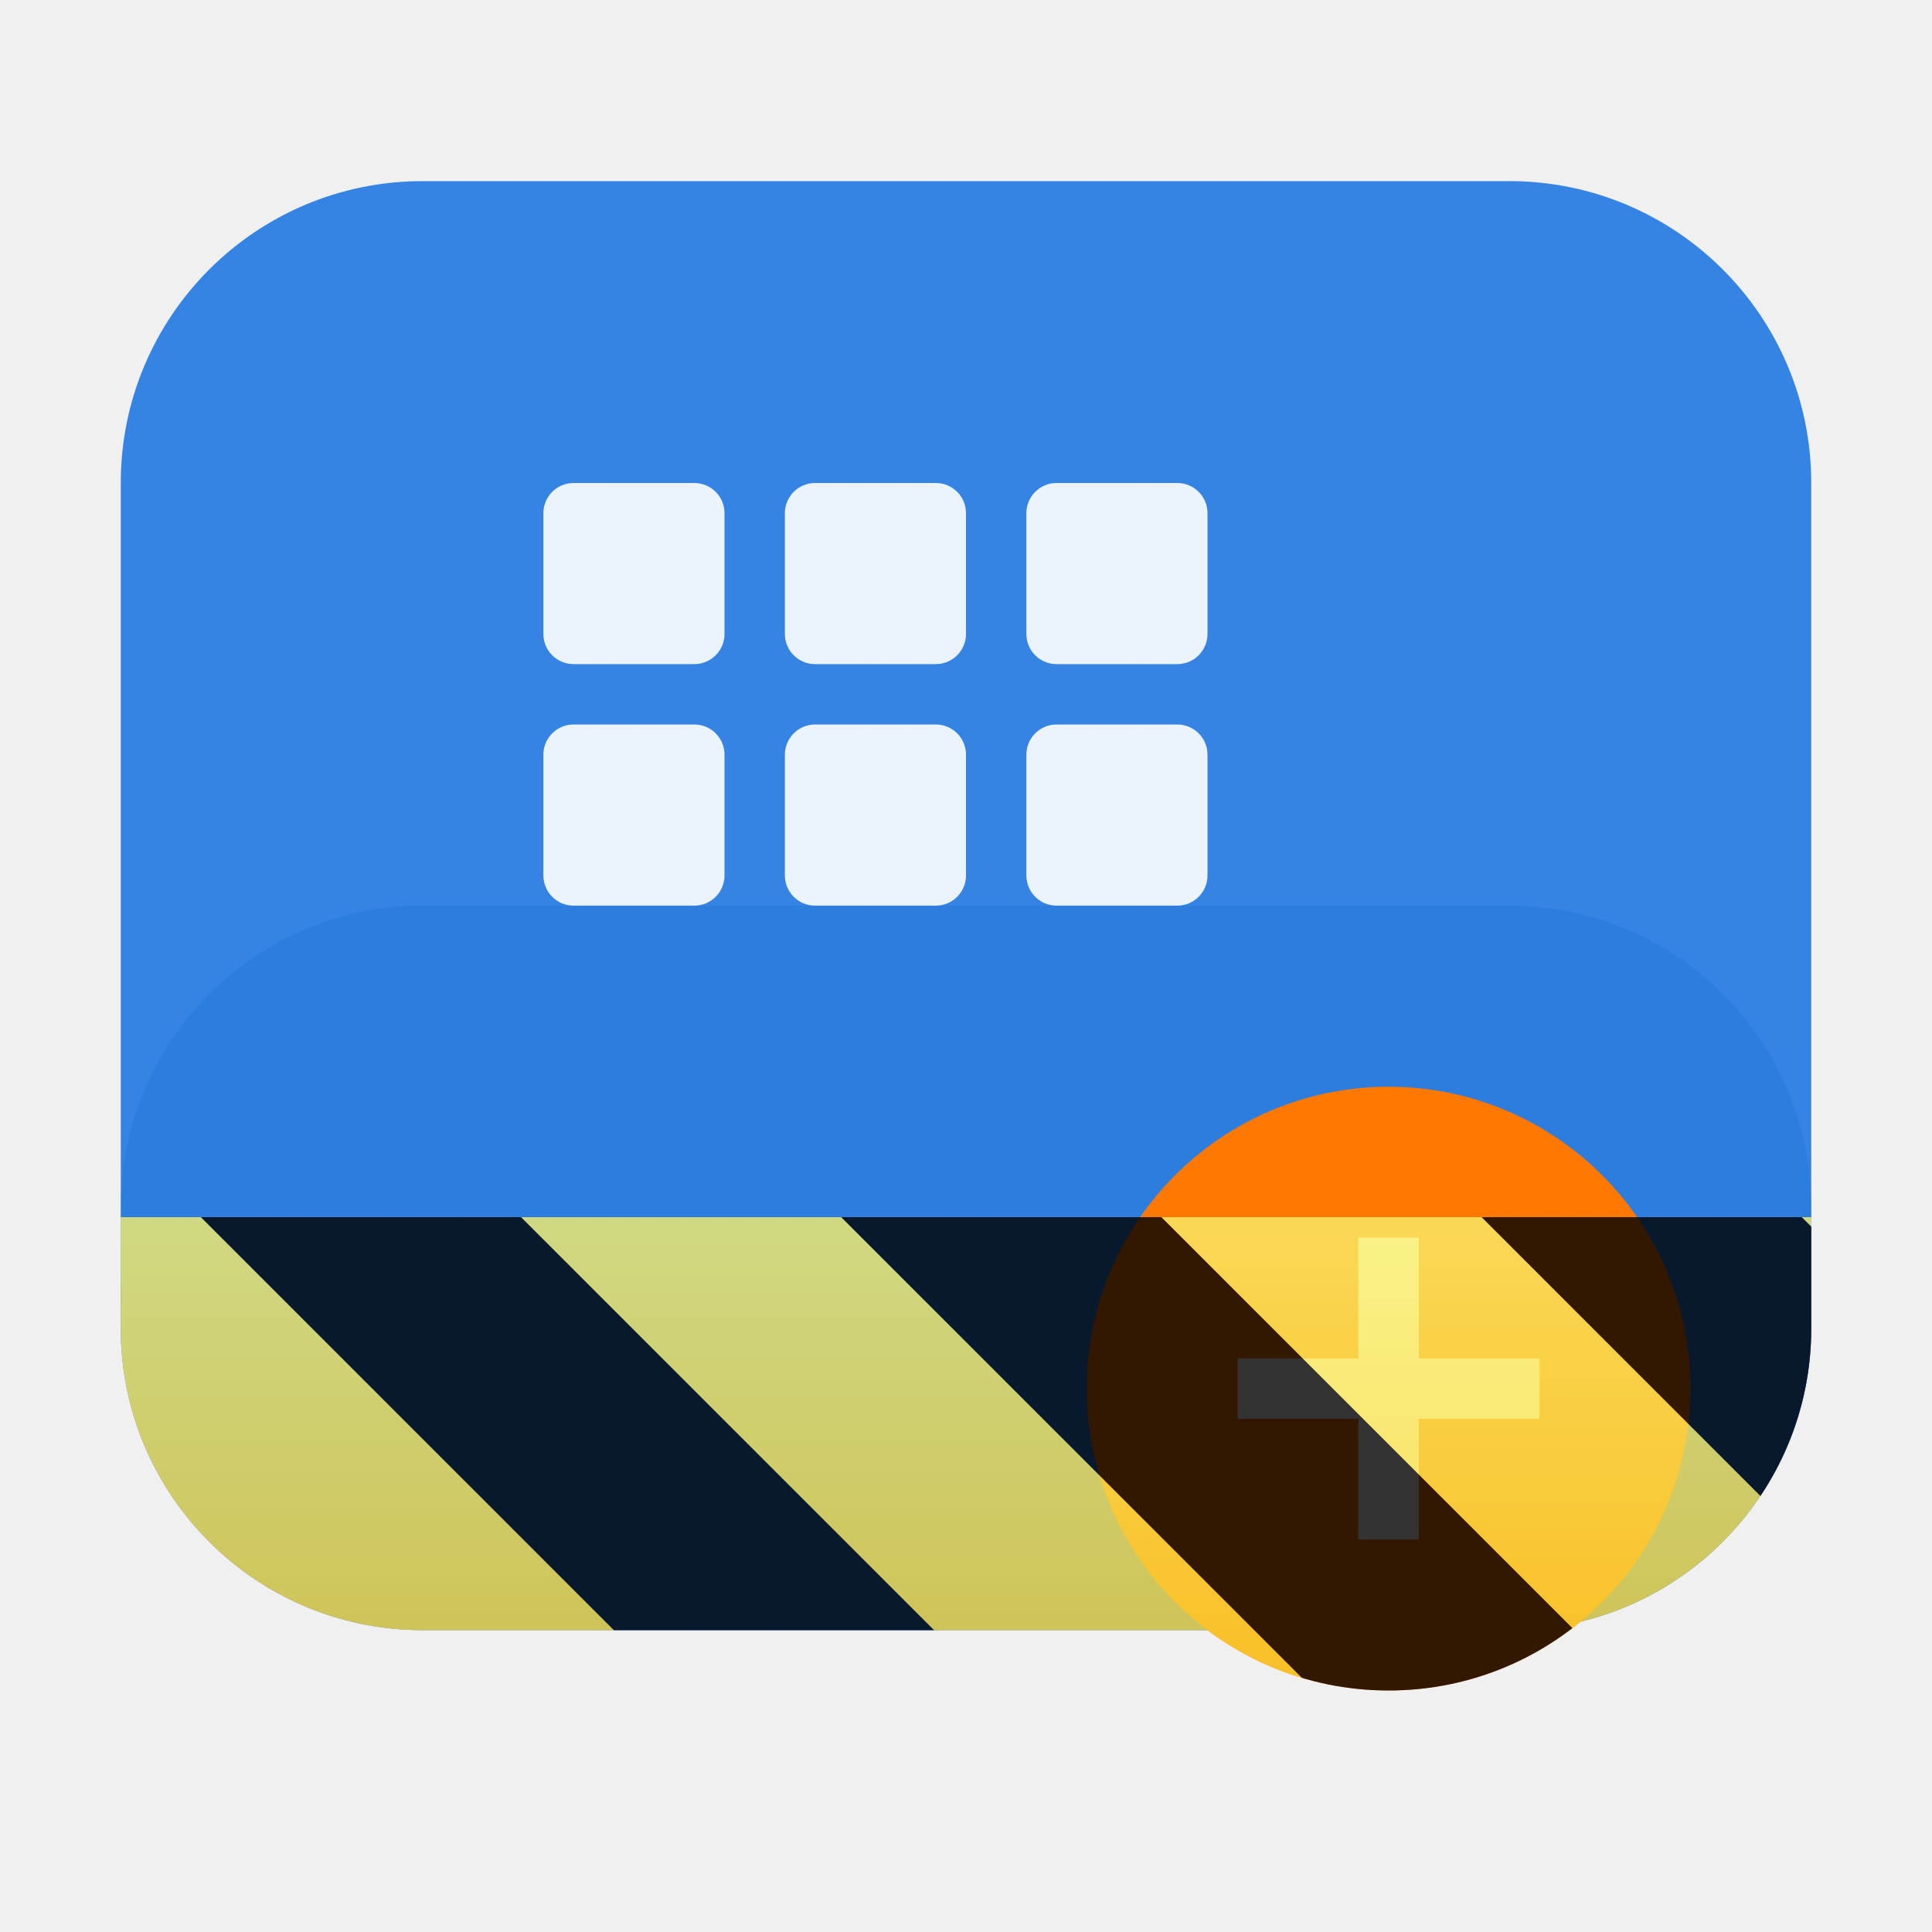
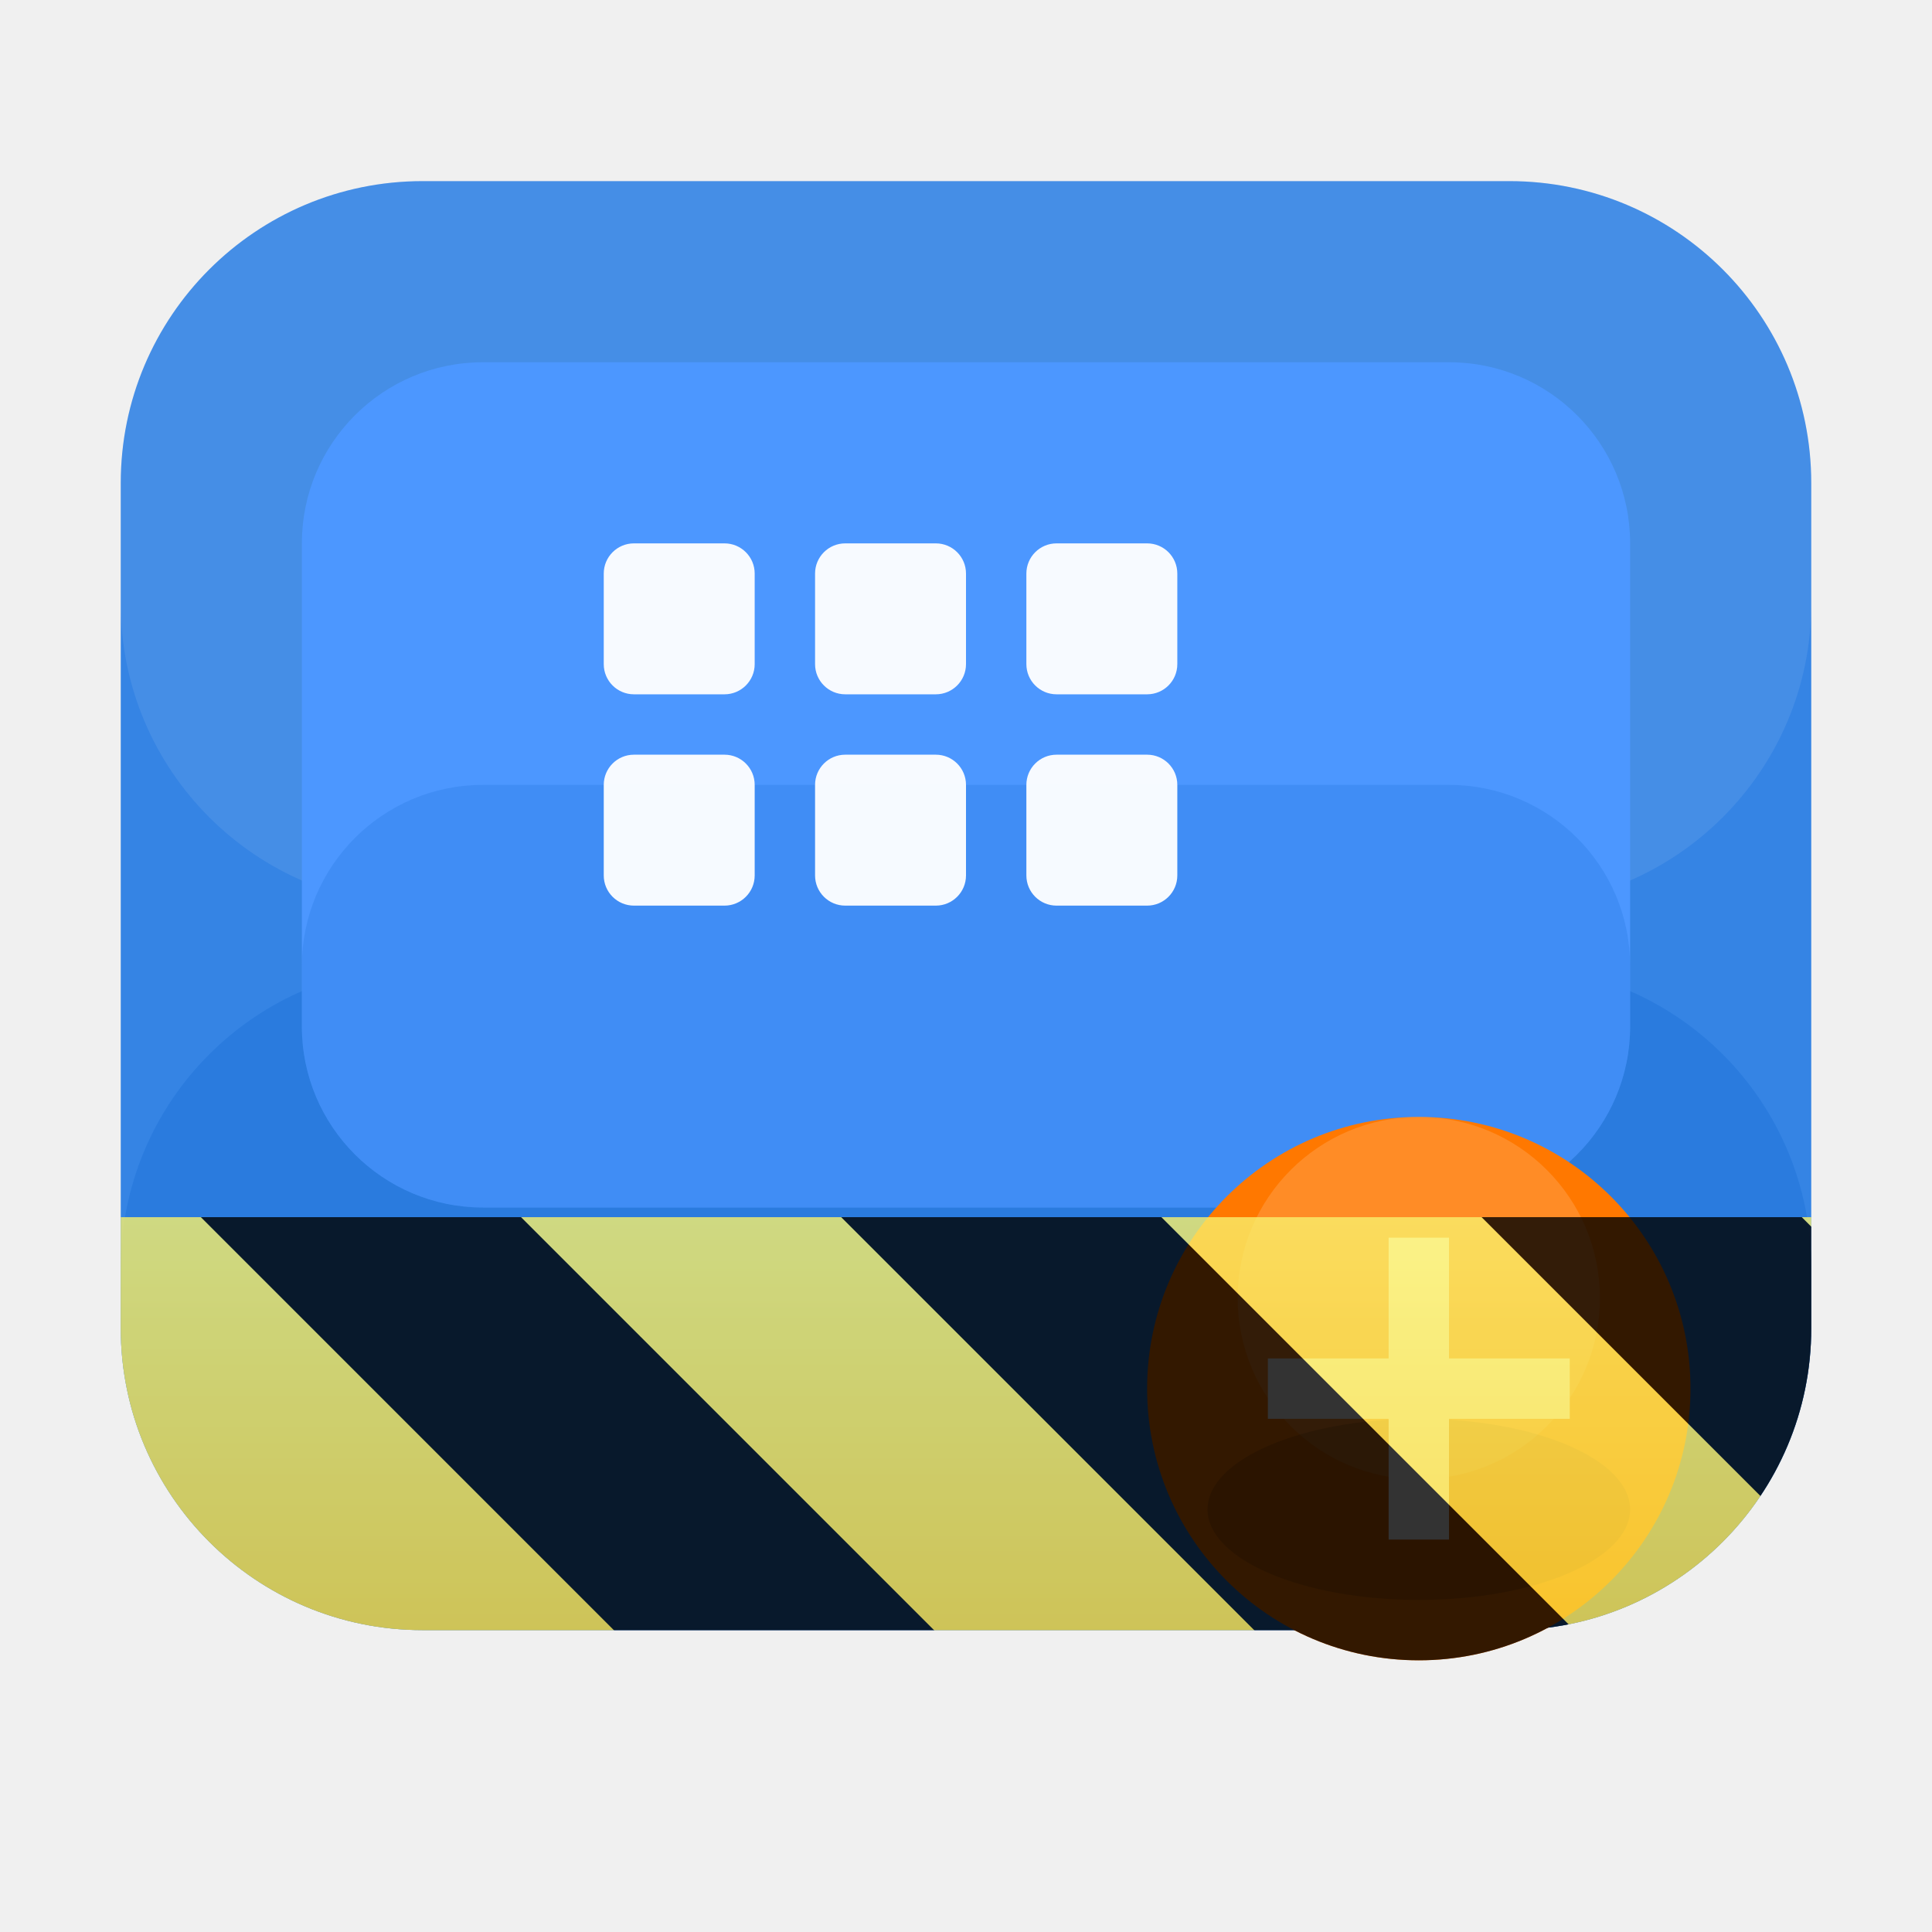
<svg xmlns="http://www.w3.org/2000/svg" xmlns:xlink="http://www.w3.org/1999/xlink" height="128px" viewBox="0 0 128 128" width="128px">
  <defs>
    <filter id="a" height="100%" width="100%" x="0%" y="0%">
      <feColorMatrix color-interpolation-filters="sRGB" values="0 0 0 0 1 0 0 0 0 1 0 0 0 0 1 0 0 0 1 0" />
    </filter>
    <mask id="b">
      <g filter="url(#a)">
-         <rect fill-opacity="0.35" height="153.6" width="153.6" x="-12.8" y="-12.8" />
+         <rect fill-opacity="0.08" height="153.6" width="153.6" x="-12.8" y="-12.8" />
      </g>
    </mask>
    <mask id="c">
      <g filter="url(#a)">
-         <rect fill-opacity="0.9" height="153.6" width="153.6" x="-12.8" y="-12.8" />
+         <rect fill-opacity="0.45" height="153.6" width="153.6" x="-12.8" y="-12.8" />
      </g>
    </mask>
    <mask id="d">
      <g filter="url(#a)">
-         <rect fill-opacity="0.35" height="221.184" width="221.184" x="-46.592" y="-46.592" />
+         <rect fill-opacity="0.25" height="153.6" width="153.6" x="-12.8" y="-12.8" />
      </g>
    </mask>
-     <clipPath id="e">
+     <mask id="e">
+       <g filter="url(#a)">
+         <rect fill-opacity="0.95" height="153.6" width="153.6" x="-12.8" y="-12.8" />
+       </g>
+     </mask>
+     <mask id="f">
+       <g filter="url(#a)">
+         <rect fill-opacity="0.15" height="153.6" width="153.6" x="-12.8" y="-12.8" />
+       </g>
+     </mask>
+     <mask id="g">
+       <g filter="url(#a)">
+         <rect fill-opacity="0.15" height="153.6" width="153.6" x="-12.8" y="-12.8" />
+       </g>
+     </mask>
+     <mask id="h">
+       <g filter="url(#a)">
+         <rect fill-opacity="0.08" height="221.184" width="221.184" x="-46.592" y="-46.592" />
+       </g>
+     </mask>
+     <clipPath id="i">
      <rect height="128" width="128" />
    </clipPath>
-     <g id="f" clip-path="url(#e)">
-       <path d="m 28 60 h 72 c 11.047 0 20 8.953 20 20 v 8 c 0 11.047 -8.953 20 -20 20 h -72 c -11.047 0 -20 -8.953 -20 -20 v -8 c 0 -11.047 8.953 -20 20 -20 z m 0 0" fill="#1c71d8" />
+     <g id="j" clip-path="url(#i)">
+       <path d="m 28 12 h 72 c 11.047 0 20 8.953 20 20 v 8 c 0 11.047 -8.953 20 -20 20 h -72 c -11.047 0 -20 -8.953 -20 -20 v -8 c 0 -11.047 8.953 -20 20 -20 z m 0 0" fill="#ffffff" />
    </g>
-     <mask id="g">
+     <mask id="k">
      <g filter="url(#a)">
-         <rect fill-opacity="0.9" height="221.184" width="221.184" x="-46.592" y="-46.592" />
+         <rect fill-opacity="0.45" height="221.184" width="221.184" x="-46.592" y="-46.592" />
      </g>
    </mask>
-     <clipPath id="h">
+     <clipPath id="l">
      <rect height="128" width="128" />
    </clipPath>
-     <g id="i" clip-path="url(#h)">
-       <path d="m 38 32 h 8 c 1.105 0 2 0.895 2 2 v 8 c 0 1.105 -0.895 2 -2 2 h -8 c -1.105 0 -2 -0.895 -2 -2 v -8 c 0 -1.105 0.895 -2 2 -2 z m 0 0" fill="#ffffff" />
-       <path d="m 54 32 h 8 c 1.105 0 2 0.895 2 2 v 8 c 0 1.105 -0.895 2 -2 2 h -8 c -1.105 0 -2 -0.895 -2 -2 v -8 c 0 -1.105 0.895 -2 2 -2 z m 0 0" fill="#ffffff" />
-       <path d="m 70 32 h 8 c 1.105 0 2 0.895 2 2 v 8 c 0 1.105 -0.895 2 -2 2 h -8 c -1.105 0 -2 -0.895 -2 -2 v -8 c 0 -1.105 0.895 -2 2 -2 z m 0 0" fill="#ffffff" />
-       <path d="m 38 48 h 8 c 1.105 0 2 0.895 2 2 v 8 c 0 1.105 -0.895 2 -2 2 h -8 c -1.105 0 -2 -0.895 -2 -2 v -8 c 0 -1.105 0.895 -2 2 -2 z m 0 0" fill="#ffffff" />
-       <path d="m 54 48 h 8 c 1.105 0 2 0.895 2 2 v 8 c 0 1.105 -0.895 2 -2 2 h -8 c -1.105 0 -2 -0.895 -2 -2 v -8 c 0 -1.105 0.895 -2 2 -2 z m 0 0" fill="#ffffff" />
-       <path d="m 70 48 h 8 c 1.105 0 2 0.895 2 2 v 8 c 0 1.105 -0.895 2 -2 2 h -8 c -1.105 0 -2 -0.895 -2 -2 v -8 c 0 -1.105 0.895 -2 2 -2 z m 0 0" fill="#ffffff" />
+     <g id="m" clip-path="url(#l)">
+       <path d="m 28 64 h 72 c 11.047 0 20 8.953 20 20 v 4 c 0 11.047 -8.953 20 -20 20 h -72 c -11.047 0 -20 -8.953 -20 -20 v -4 c 0 -11.047 8.953 -20 20 -20 z m 0 0" fill="#1c71d8" />
    </g>
-     <clipPath id="j">
+     <mask id="n">
+       <g filter="url(#a)">
+         <rect fill-opacity="0.25" height="221.184" width="221.184" x="-46.592" y="-46.592" />
+       </g>
+     </mask>
+     <clipPath id="o">
      <rect height="128" width="128" />
    </clipPath>
-     <clipPath id="k">
+     <g id="p" clip-path="url(#o)">
+       <path d="m 32 52 h 64 c 6.629 0 12 5.371 12 12 v 4 c 0 6.629 -5.371 12 -12 12 h -64 c -6.629 0 -12 -5.371 -12 -12 v -4 c 0 -6.629 5.371 -12 12 -12 z m 0 0" fill="#1c71d8" />
+     </g>
+     <mask id="q">
+       <g filter="url(#a)">
+         <rect fill-opacity="0.95" height="221.184" width="221.184" x="-46.592" y="-46.592" />
+       </g>
+     </mask>
+     <clipPath id="r">
      <rect height="128" width="128" />
    </clipPath>
-     <mask id="l">
+     <g id="s" clip-path="url(#r)">
+       <path d="m 42 36 h 6 c 1.105 0 2 0.895 2 2 v 6 c 0 1.105 -0.895 2 -2 2 h -6 c -1.105 0 -2 -0.895 -2 -2 v -6 c 0 -1.105 0.895 -2 2 -2 z m 0 0" fill="#ffffff" />
+       <path d="m 56 36 h 6 c 1.105 0 2 0.895 2 2 v 6 c 0 1.105 -0.895 2 -2 2 h -6 c -1.105 0 -2 -0.895 -2 -2 v -6 c 0 -1.105 0.895 -2 2 -2 z m 0 0" fill="#ffffff" />
+       <path d="m 70 36 h 6 c 1.105 0 2 0.895 2 2 v 6 c 0 1.105 -0.895 2 -2 2 h -6 c -1.105 0 -2 -0.895 -2 -2 v -6 c 0 -1.105 0.895 -2 2 -2 z m 0 0" fill="#ffffff" />
+       <path d="m 42 50 h 6 c 1.105 0 2 0.895 2 2 v 6 c 0 1.105 -0.895 2 -2 2 h -6 c -1.105 0 -2 -0.895 -2 -2 v -6 c 0 -1.105 0.895 -2 2 -2 z m 0 0" fill="#ffffff" />
+       <path d="m 56 50 h 6 c 1.105 0 2 0.895 2 2 v 6 c 0 1.105 -0.895 2 -2 2 h -6 c -1.105 0 -2 -0.895 -2 -2 v -6 c 0 -1.105 0.895 -2 2 -2 z m 0 0" fill="#ffffff" />
+       <path d="m 70 50 h 6 c 1.105 0 2 0.895 2 2 v 6 c 0 1.105 -0.895 2 -2 2 h -6 c -1.105 0 -2 -0.895 -2 -2 v -6 c 0 -1.105 0.895 -2 2 -2 z m 0 0" fill="#ffffff" />
+     </g>
+     <mask id="t">
      <g filter="url(#a)">
-         <g clip-path="url(#k)" filter="url(#a)">
-           <g clip-path="url(#j)">
+         <rect fill-opacity="0.15" height="221.184" width="221.184" x="-46.592" y="-46.592" />
+       </g>
+     </mask>
+     <clipPath id="u">
+       <rect height="128" width="128" />
+     </clipPath>
+     <g id="v" clip-path="url(#u)">
+       <path d="m 106 86 c 0 6.629 -5.371 12 -12 12 s -12 -5.371 -12 -12 s 5.371 -12 12 -12 s 12 5.371 12 12 z m 0 0" fill="#ffffff" />
+     </g>
+     <mask id="w">
+       <g filter="url(#a)">
+         <rect fill-opacity="0.15" height="221.184" width="221.184" x="-46.592" y="-46.592" />
+       </g>
+     </mask>
+     <clipPath id="x">
+       <rect height="128" width="128" />
+     </clipPath>
+     <g id="y" clip-path="url(#x)">
+       <path d="m 108 100 c 0 3.312 -6.27 6 -14 6 s -14 -2.688 -14 -6 s 6.27 -6 14 -6 s 14 2.688 14 6 z m 0 0" />
+     </g>
+     <clipPath id="z">
+       <rect height="128" width="128" />
+     </clipPath>
+     <clipPath id="A">
+       <rect height="128" width="128" />
+     </clipPath>
+     <mask id="B">
+       <g filter="url(#a)">
+         <g clip-path="url(#A)" filter="url(#a)">
+           <g clip-path="url(#z)">
            <path d="m 28 12 h 72 c 11.047 0 20 8.953 20 20 v 56 c 0 11.047 -8.953 20 -20 20 h -72 c -11.047 0 -20 -8.953 -20 -20 v -56 c 0 -11.047 8.953 -20 20 -20 z m 0 0" fill="#3584e4" />
-             <g mask="url(#d)">
-               <use xlink:href="#f" />
+             <g mask="url(#h)">
+               <use xlink:href="#j" />
            </g>
-             <g mask="url(#g)">
-               <use xlink:href="#i" />
+             <g mask="url(#k)">
+               <use xlink:href="#m" />
            </g>
-             <path d="m 112 92 c 0 11.047 -8.953 20 -20 20 s -20 -8.953 -20 -20 s 8.953 -20 20 -20 s 20 8.953 20 20 z m 0 0" fill="#ff7800" />
-             <path d="m 90 82 h 4 v 20 h -4 z m 0 0" fill="#ffffff" />
-             <path d="m 82 90 h 20 v 4 h -20 z m 0 0" fill="#ffffff" />
+             <path d="m 32 24 h 64 c 6.629 0 12 5.371 12 12 v 32 c 0 6.629 -5.371 12 -12 12 h -64 c -6.629 0 -12 -5.371 -12 -12 v -32 c 0 -6.629 5.371 -12 12 -12 z m 0 0" fill="#4c97ff" />
+             <g mask="url(#n)">
+               <use xlink:href="#p" />
+             </g>
+             <g mask="url(#q)">
+               <use xlink:href="#s" />
+             </g>
+             <path d="m 112 92 c 0 9.941 -8.059 18 -18 18 s -18 -8.059 -18 -18 s 8.059 -18 18 -18 s 18 8.059 18 18 z m 0 0" fill="#ff7800" />
+             <g mask="url(#t)">
+               <use xlink:href="#v" />
+             </g>
+             <g mask="url(#w)">
+               <use xlink:href="#y" />
+             </g>
+             <path d="m 92 82 h 4 v 20 h -4 z m 0 0" fill="#ffffff" />
+             <path d="m 84 90 h 20 v 4 h -20 z m 0 0" fill="#ffffff" />
          </g>
        </g>
      </g>
    </mask>
-     <mask id="m">
+     <mask id="C">
      <g filter="url(#a)">
        <rect fill-opacity="0.8" height="184.32" width="184.32" x="-28.16" y="-28.16" />
      </g>
    </mask>
-     <linearGradient id="n" gradientTransform="matrix(0 0.37 -0.98462 0 295.385 -30.36)" gradientUnits="userSpaceOnUse" x1="300" x2="428" y1="235" y2="235">
+     <linearGradient id="D" gradientTransform="matrix(0 0.37 -0.98462 0 295.385 -30.36)" gradientUnits="userSpaceOnUse" x1="300" x2="428" y1="235" y2="235">
      <stop offset="0" stop-color="#f9f06b" />
      <stop offset="1" stop-color="#f5c211" />
    </linearGradient>
-     <clipPath id="o">
+     <clipPath id="E">
      <rect height="128" width="128" />
    </clipPath>
-     <clipPath id="p">
+     <clipPath id="F">
      <rect height="128" width="128" />
    </clipPath>
  </defs>
  <path d="m 28 12 h 72 c 11.047 0 20 8.953 20 20 v 56 c 0 11.047 -8.953 20 -20 20 h -72 c -11.047 0 -20 -8.953 -20 -20 v -56 c 0 -11.047 8.953 -20 20 -20 z m 0 0" fill="#3584e4" />
  <g mask="url(#b)">
-     <use xlink:href="#f" />
+     <use xlink:href="#j" />
  </g>
  <g mask="url(#c)">
-     <use xlink:href="#i" />
+     <use xlink:href="#m" />
  </g>
-   <path d="m 112 92 c 0 11.047 -8.953 20 -20 20 s -20 -8.953 -20 -20 s 8.953 -20 20 -20 s 20 8.953 20 20 z m 0 0" fill="#ff7800" />
-   <path d="m 90 82 h 4 v 20 h -4 z m 0 0" fill="#ffffff" />
-   <path d="m 82 90 h 20 v 4 h -20 z m 0 0" fill="#ffffff" />
-   <g mask="url(#l)">
-     <g clip-path="url(#p)">
-       <g mask="url(#m)">
-         <g clip-path="url(#o)">
-           <path d="m 128 80.641 v 47.359 h -128 v -47.359 z m 0 0" fill="url(#n)" />
+   <path d="m 32 24 h 64 c 6.629 0 12 5.371 12 12 v 32 c 0 6.629 -5.371 12 -12 12 h -64 c -6.629 0 -12 -5.371 -12 -12 v -32 c 0 -6.629 5.371 -12 12 -12 z m 0 0" fill="#4c97ff" />
+   <g mask="url(#d)">
+     <use xlink:href="#p" />
+   </g>
+   <g mask="url(#e)">
+     <use xlink:href="#s" />
+   </g>
+   <path d="m 112 92 c 0 9.941 -8.059 18 -18 18 s -18 -8.059 -18 -18 s 8.059 -18 18 -18 s 18 8.059 18 18 z m 0 0" fill="#ff7800" />
+   <g mask="url(#f)">
+     <use xlink:href="#v" />
+   </g>
+   <g mask="url(#g)">
+     <use xlink:href="#y" />
+   </g>
+   <path d="m 92 82 h 4 v 20 h -4 z m 0 0" fill="#ffffff" />
+   <path d="m 84 90 h 20 v 4 h -20 z m 0 0" fill="#ffffff" />
+   <g mask="url(#B)">
+     <g clip-path="url(#F)">
+       <g mask="url(#C)">
+         <g clip-path="url(#E)">
+           <path d="m 128 80.641 v 47.359 h -128 v -47.359 z m 0 0" fill="url(#D)" />
          <path d="m 13.309 80.641 l 47.355 47.359 h 21.215 l -47.359 -47.359 z m 42.422 0 l 47.363 47.359 h 21.215 l -47.363 -47.359 z m 42.43 0 l 29.84 29.84 v -21.211 l -8.629 -8.629 z m -98.16 7.906 v 21.215 l 18.238 18.238 h 21.215 z m 0 0" />
        </g>
      </g>
    </g>
  </g>
</svg>
